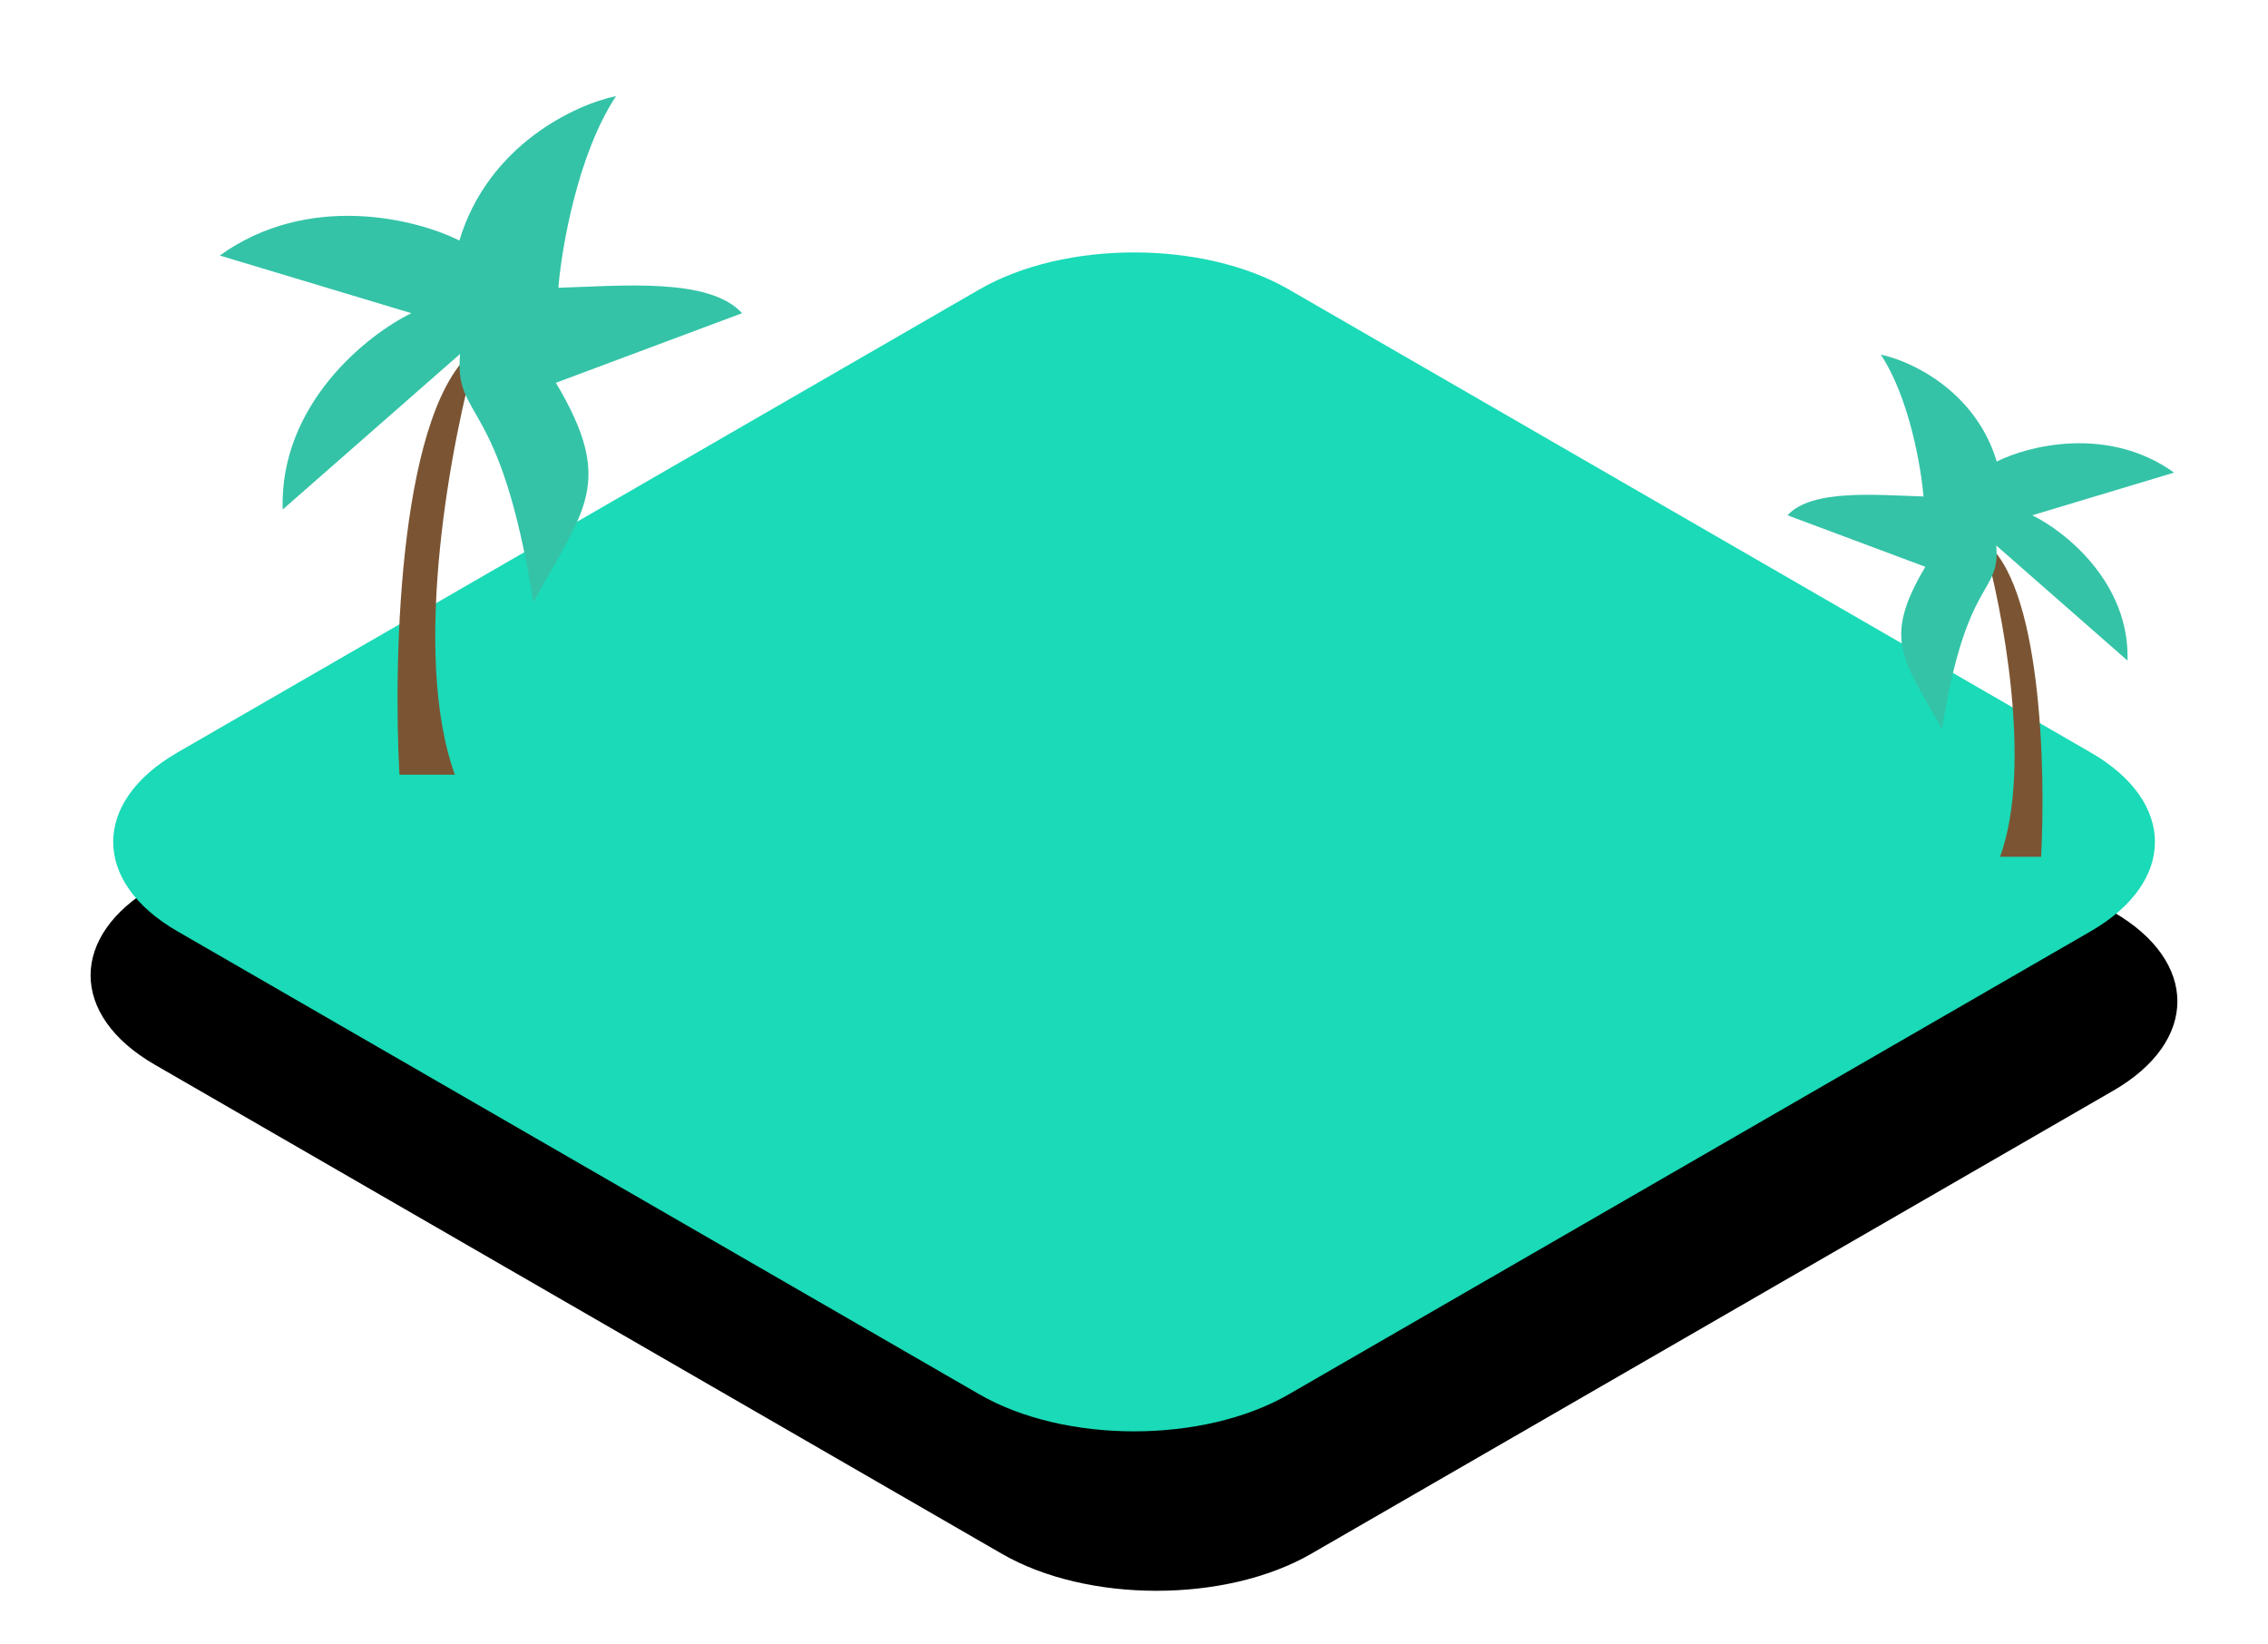
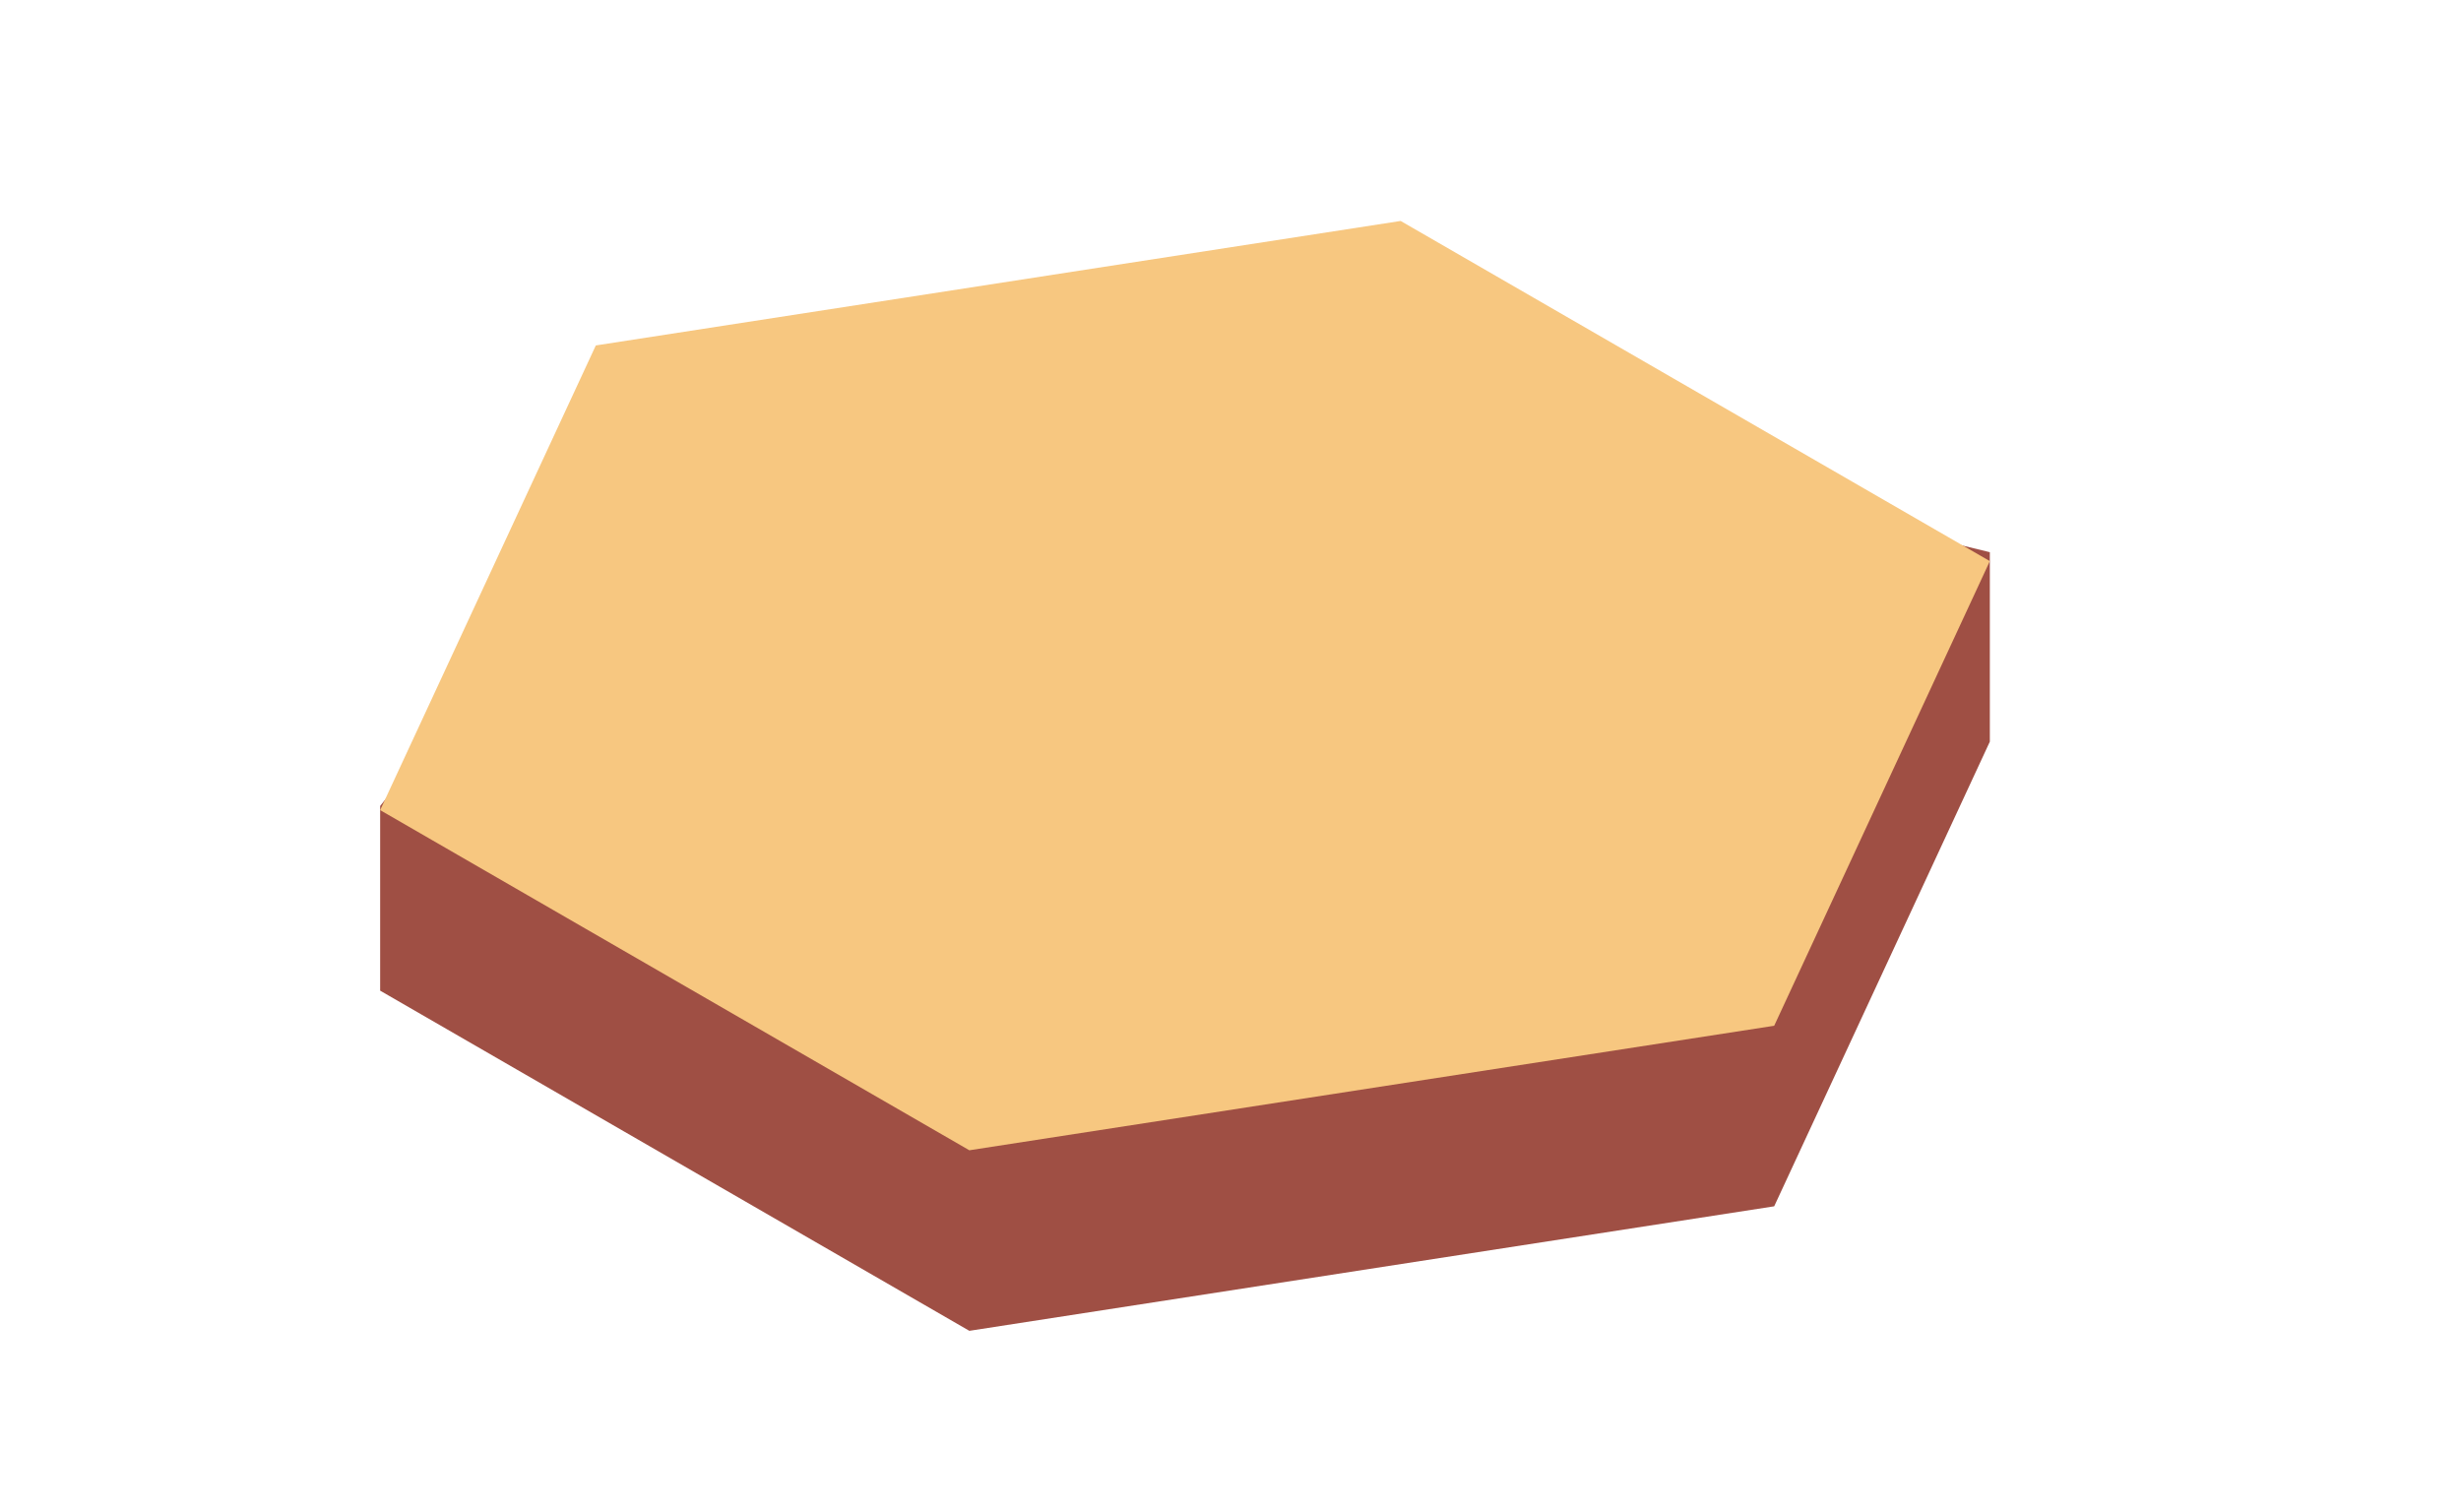
- <svg xmlns="http://www.w3.org/2000/svg" width="127" height="92" viewBox="0 0 127 92" fill="none">
-   <path d="M70.898 23.676C66.116 20.914 58.361 20.914 53.578 23.676L8.66 49.609C3.877 52.371 3.877 56.848 8.66 59.609L56.101 86.999C60.884 89.761 68.638 89.761 73.421 86.999L118.339 61.066C123.122 58.304 123.122 53.827 118.339 51.066L70.898 23.676Z" fill="black" />
-   <path d="M72.164 16.205C67.381 13.444 59.627 13.444 54.844 16.205L9.926 42.139C5.143 44.9 5.143 49.377 9.926 52.139L54.844 78.072C59.627 80.834 67.381 80.834 72.164 78.072L117.082 52.139C121.865 49.377 121.865 44.9 117.082 42.139L72.164 16.205Z" fill="#1ADAB7" />
-   <path d="M111.052 30.272C114.295 32.542 114.565 43.018 114.295 47.973H111.998C113.835 42.892 112.133 34.055 111.052 30.272Z" fill="#7B5533" />
-   <path d="M108.746 40.836C110.116 32.173 112.027 33.354 111.782 30.541L119.134 36.988C119.263 32.62 115.631 29.744 113.799 28.852L121.74 26.462C118.057 23.818 113.586 24.947 111.811 25.842C110.616 21.872 106.985 20.198 105.319 19.858C106.91 22.265 107.575 26.154 107.709 27.798C105.088 27.721 101.451 27.361 100.096 28.852L107.812 31.736C105.319 35.914 106.661 36.988 108.746 40.836Z" fill="#34C3A7" />
-   <path d="M26.749 19.455C22.367 22.522 22.002 36.679 22.367 43.375H25.471C22.988 36.509 25.288 24.567 26.749 19.455Z" fill="#7B5533" />
-   <path d="M29.864 33.73C28.014 22.024 25.431 23.62 25.762 19.819L15.827 28.531C15.653 22.628 20.561 18.741 23.036 17.536L12.306 14.307C17.282 10.733 23.324 12.259 25.723 13.469C27.337 8.104 32.244 5.842 34.495 5.382C32.346 8.636 31.447 13.891 31.266 16.112C34.808 16.008 39.722 15.522 41.554 17.536L31.127 21.433C34.495 27.08 32.683 28.531 29.864 33.73Z" fill="#34C3A7" />
+ <svg xmlns="http://www.w3.org/2000/svg" width="153" height="94" viewBox="0 0 153 94" fill="none">
+   <path d="M37.042 33.176L87.079 25.435L123.708 34.331L123.708 46.109L110.301 74.998L60.264 82.739L23.634 61.591L23.634 50.109L37.042 33.176Z" fill="#9F4F44" />
+   <path d="M37.042 21.477L87.079 13.737L123.708 34.885L110.301 63.773L60.264 71.514L23.634 50.366L37.042 21.477Z" fill="#F7C780" />
</svg>
